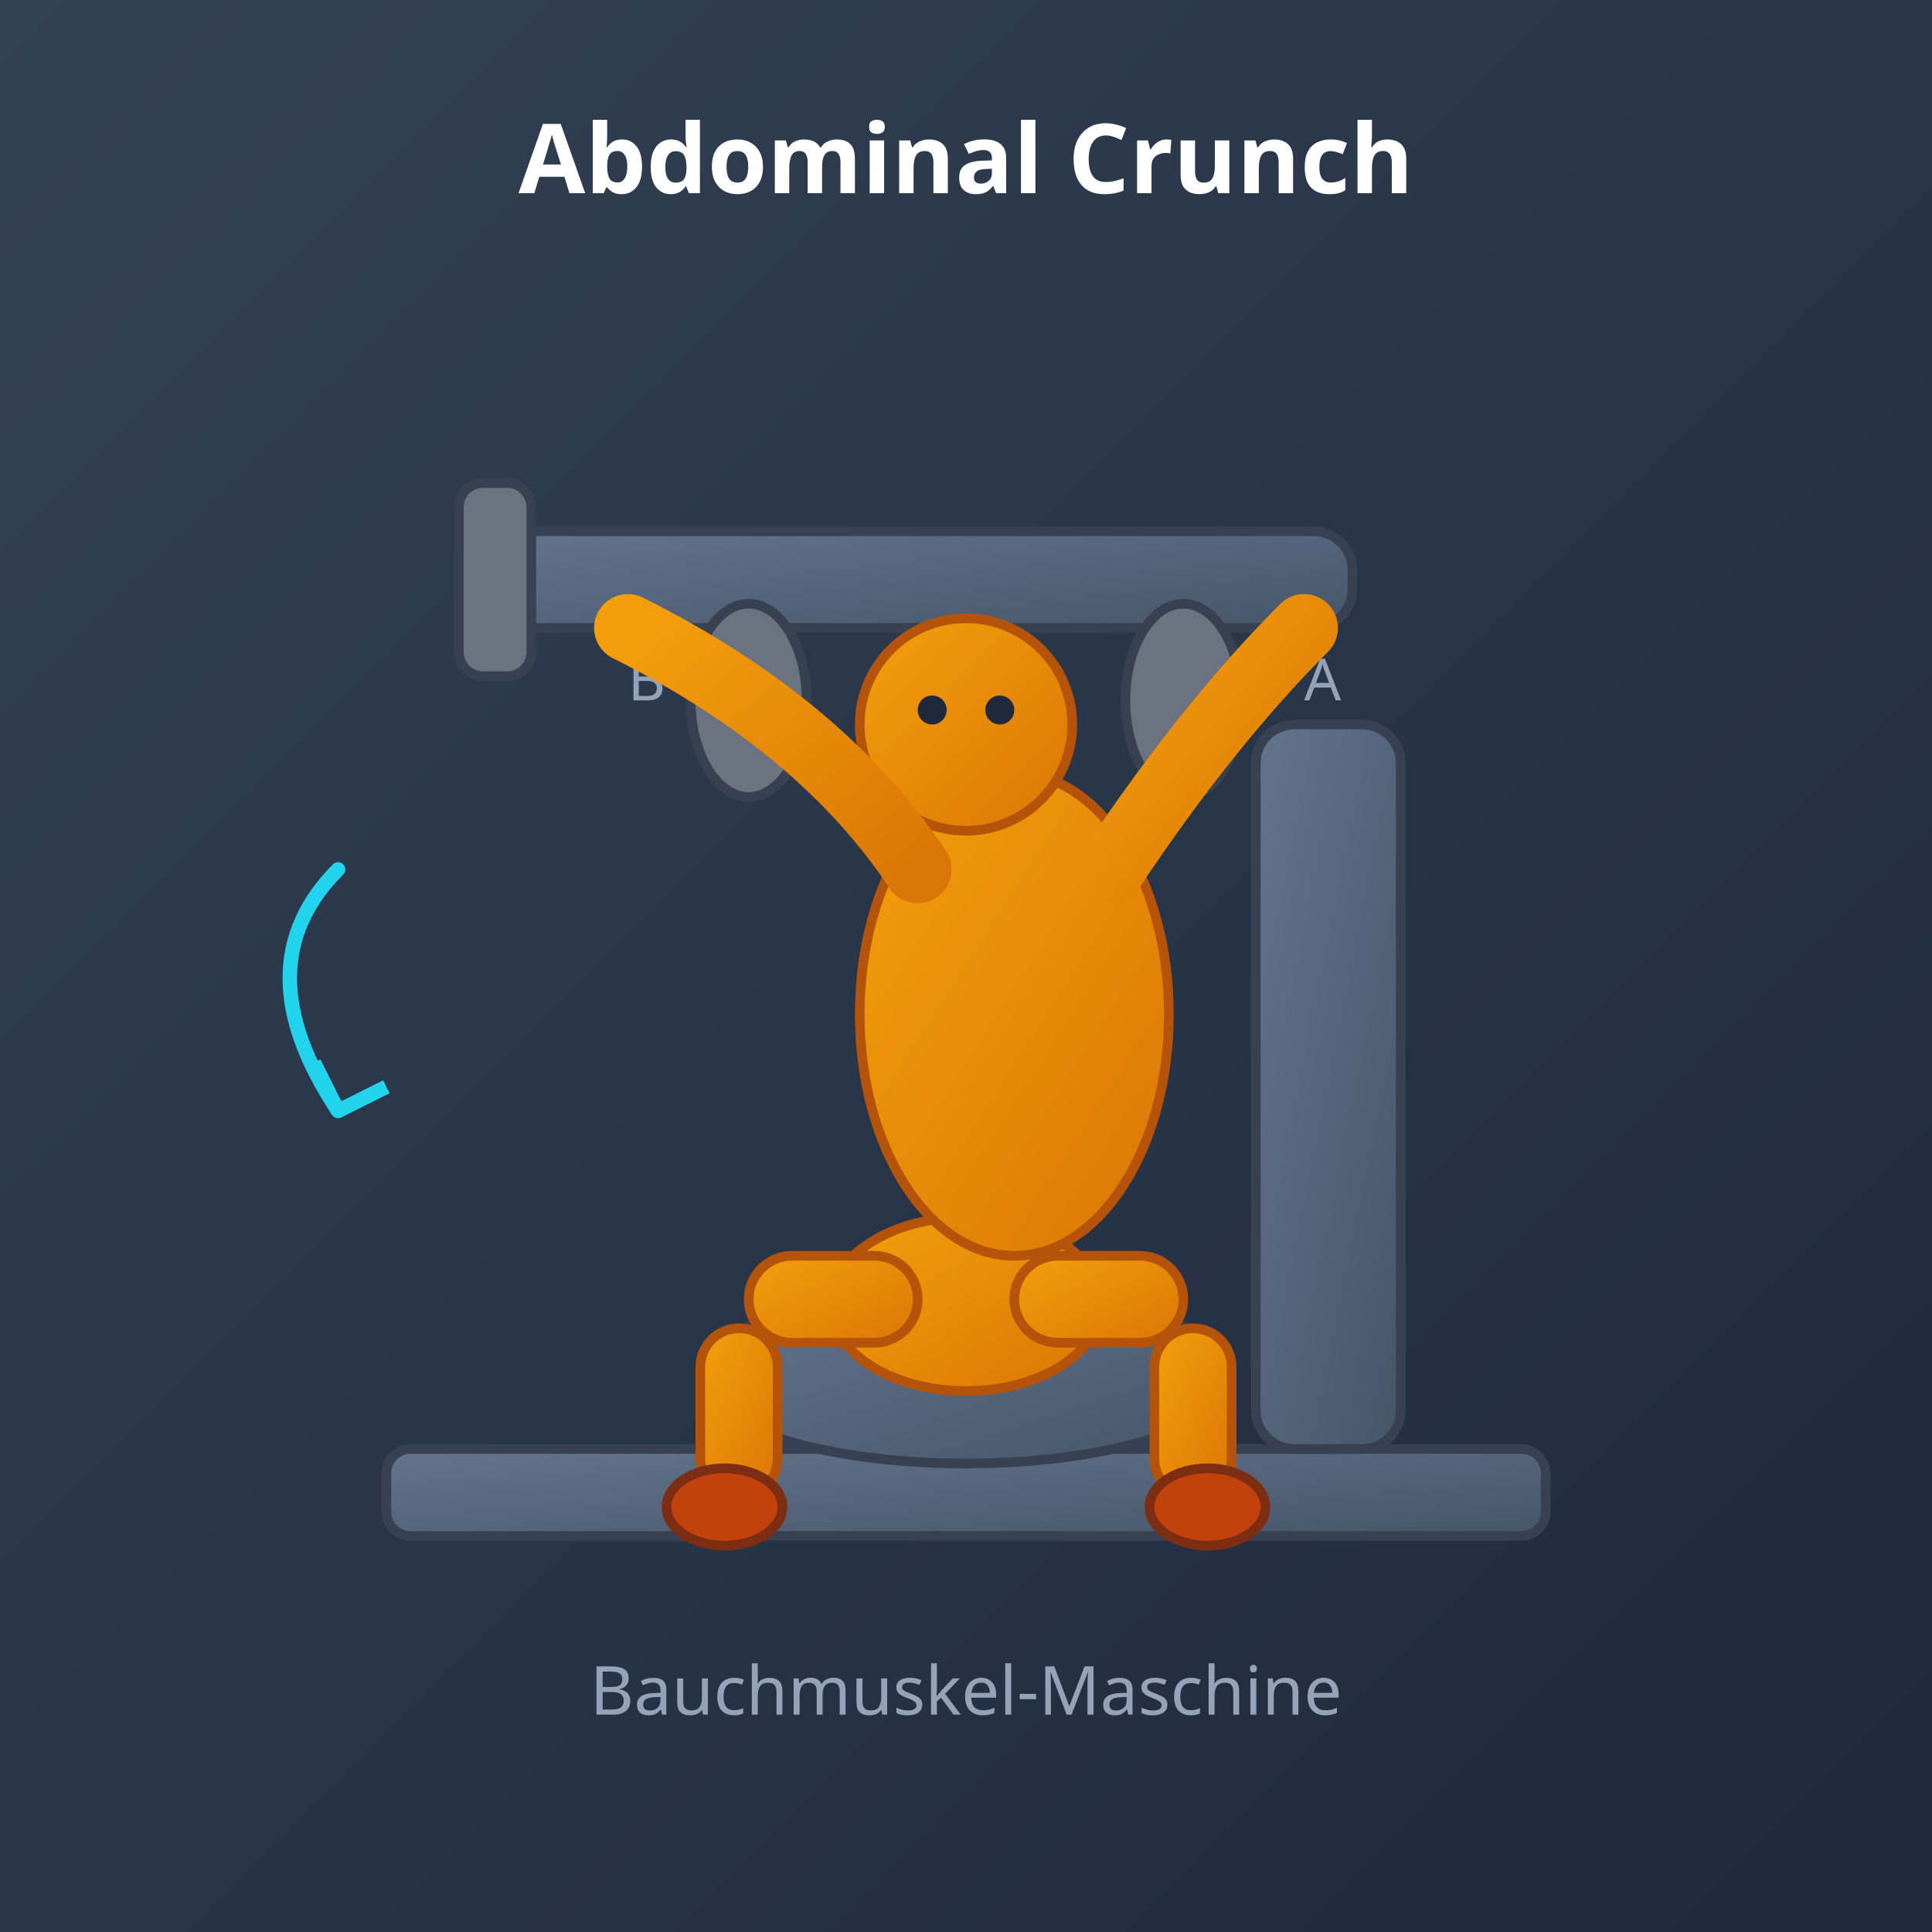
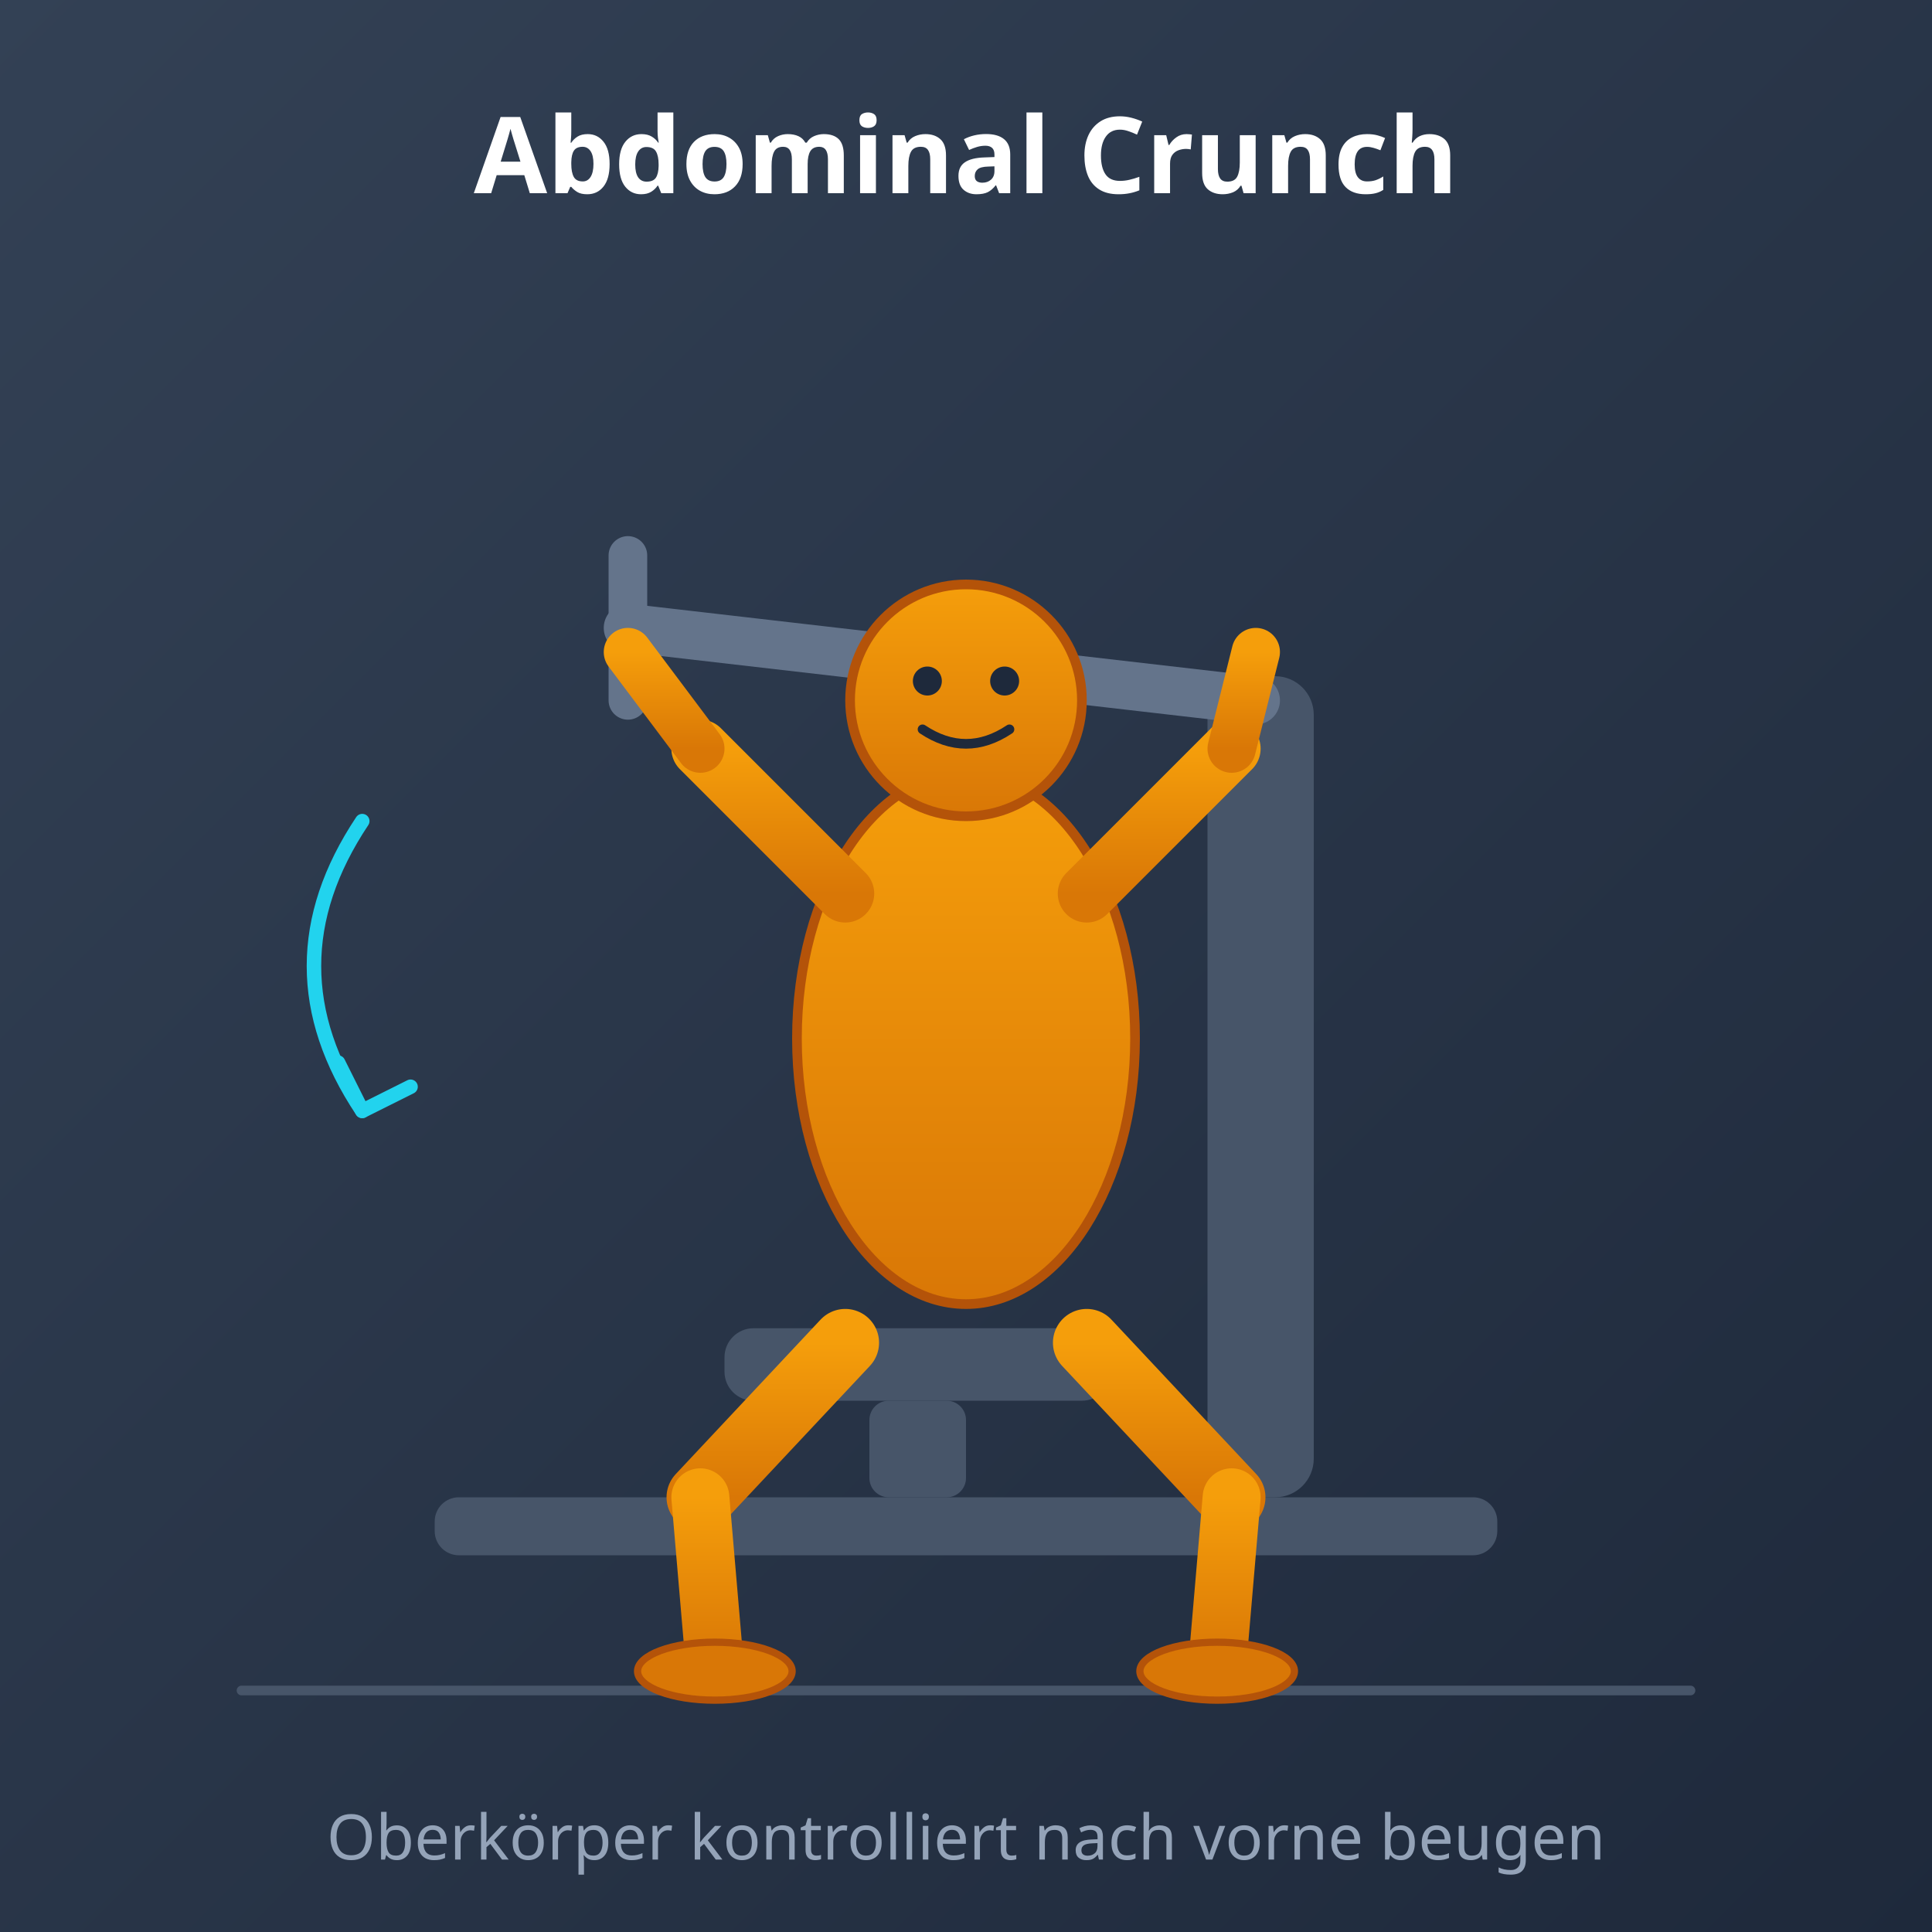
<svg xmlns="http://www.w3.org/2000/svg" width="400" height="400" viewBox="0 0 400 400">
  <defs>
-     <linearGradient id="bgACM" x1="0%" y1="0%" x2="100%" y2="100%">
-       <stop offset="0%" style="stop-color:#334155;stop-opacity:1" />
-       <stop offset="100%" style="stop-color:#1e293b;stop-opacity:1" />
+     <linearGradient id="bgAC" x1="0%" y1="0%" x2="100%" y2="100%">
+       <stop offset="0%" stop-color="#334155" />
+       <stop offset="100%" stop-color="#1e293b" />
    </linearGradient>
-     <linearGradient id="bodyACM" x1="0%" y1="0%" x2="100%" y2="100%">
-       <stop offset="0%" style="stop-color:#f59e0b;stop-opacity:1" />
-       <stop offset="100%" style="stop-color:#d97706;stop-opacity:1" />
-     </linearGradient>
-     <linearGradient id="machineACM" x1="0%" y1="0%" x2="100%" y2="100%">
-       <stop offset="0%" style="stop-color:#64748b;stop-opacity:1" />
-       <stop offset="100%" style="stop-color:#475569;stop-opacity:1" />
+     <linearGradient id="bodyAC" x1="0%" y1="0%" x2="0%" y2="100%">
+       <stop offset="0%" stop-color="#f59e0b" />
+       <stop offset="100%" stop-color="#d97706" />
    </linearGradient>
  </defs>
-   <rect width="400" height="400" fill="url(#bgACM)" />
-   <text x="200" y="40" font-family="system-ui" font-size="20" font-weight="bold" fill="#ffffff" text-anchor="middle">Abdominal Crunch</text>
-   <rect x="80" y="300" width="240" height="18" rx="5" fill="url(#machineACM)" stroke="#374151" stroke-width="2" />
-   <rect x="260" y="150" width="30" height="150" rx="8" fill="url(#machineACM)" stroke="#374151" stroke-width="2" />
-   <ellipse cx="200" cy="285" rx="55" ry="18" fill="url(#machineACM)" stroke="#374151" stroke-width="2" />
-   <g>
-     <rect x="100" y="110" width="180" height="20" rx="8" fill="url(#machineACM)" stroke="#374151" stroke-width="2">
-       <animateTransform attributeName="transform" type="rotate" values="0 280 130;20 280 130;0 280 130" dur="2s" repeatCount="indefinite" />
-     </rect>
-     <rect x="95" y="100" width="15" height="40" rx="5" fill="#6b7280" stroke="#374151" stroke-width="2">
-       <animateTransform attributeName="transform" type="rotate" values="0 280 130;20 280 130;0 280 130" dur="2s" repeatCount="indefinite" />
-     </rect>
-   </g>
-   <ellipse cx="245" cy="145" rx="12" ry="20" fill="#6b7280" stroke="#374151" stroke-width="2" />
-   <text x="270" y="145" font-family="system-ui" font-size="12" fill="#94a3b8">A</text>
-   <ellipse cx="155" cy="145" rx="12" ry="20" fill="#6b7280" stroke="#374151" stroke-width="2">
-     <animate attributeName="cy" values="145;165;145" dur="2s" repeatCount="indefinite" />
+   <rect width="400" height="400" fill="url(#bgAC)" />
+   <text x="200" y="40" font-family="system-ui,sans-serif" font-size="22" font-weight="bold" fill="#ffffff" text-anchor="middle">Abdominal Crunch</text>
+   <rect x="90" y="310" width="220" height="12" rx="5" fill="#475569" />
+   <rect x="250" y="140" width="22" height="170" rx="8" fill="#475569" />
+   <line x1="260" y1="145" x2="130" y2="130" stroke="#64748b" stroke-width="10" stroke-linecap="round">
+     <animate attributeName="y2" values="130;160;130" dur="2.5s" repeatCount="indefinite" calcMode="spline" keySplines="0.4 0 0.6 1;0.4 0 0.6 1" />
+   </line>
+   <line x1="130" y1="115" x2="130" y2="145" stroke="#64748b" stroke-width="8" stroke-linecap="round">
+     <animate attributeName="y1" values="115;145;115" dur="2.5s" repeatCount="indefinite" calcMode="spline" keySplines="0.4 0 0.6 1;0.4 0 0.6 1" />
+     <animate attributeName="y2" values="145;175;145" dur="2.5s" repeatCount="indefinite" calcMode="spline" keySplines="0.4 0 0.6 1;0.4 0 0.6 1" />
+   </line>
+   <rect x="150" y="275" width="80" height="15" rx="6" fill="#475569" />
+   <rect x="180" y="290" width="20" height="20" rx="4" fill="#475569" />
+   <line x1="50" y1="350" x2="350" y2="350" stroke="#475569" stroke-width="2" stroke-linecap="round" />
+   <line x1="175" y1="278" x2="145" y2="310" stroke="url(#bodyAC)" stroke-width="14" stroke-linecap="round" />
+   <line x1="145" y1="310" x2="148" y2="345" stroke="url(#bodyAC)" stroke-width="12" stroke-linecap="round" />
+   <ellipse cx="148" cy="346" rx="16" ry="6" fill="#d97706" stroke="#b45309" stroke-width="1.5" />
+   <line x1="225" y1="278" x2="255" y2="310" stroke="url(#bodyAC)" stroke-width="14" stroke-linecap="round" />
+   <line x1="255" y1="310" x2="252" y2="345" stroke="url(#bodyAC)" stroke-width="12" stroke-linecap="round" />
+   <ellipse cx="252" cy="346" rx="16" ry="6" fill="#d97706" stroke="#b45309" stroke-width="1.5" />
+   <ellipse cx="200" cy="215" rx="35" ry="55" fill="url(#bodyAC)" stroke="#b45309" stroke-width="2">
+     <animateTransform attributeName="transform" type="rotate" values="0 200 270;15 200 270;0 200 270" dur="2.5s" repeatCount="indefinite" calcMode="spline" keySplines="0.4 0 0.6 1;0.4 0 0.6 1" />
  </ellipse>
-   <text x="130" y="145" font-family="system-ui" font-size="12" fill="#94a3b8">B</text>
-   <ellipse cx="200" cy="270" rx="28" ry="18" fill="url(#bodyACM)" stroke="#b45309" stroke-width="2" />
-   <rect x="155" y="260" width="35" height="18" rx="9" fill="url(#bodyACM)" stroke="#b45309" stroke-width="2" />
-   <rect x="210" y="260" width="35" height="18" rx="9" fill="url(#bodyACM)" stroke="#b45309" stroke-width="2" />
-   <rect x="145" y="275" width="16" height="35" rx="8" fill="url(#bodyACM)" stroke="#b45309" stroke-width="2" />
-   <rect x="239" y="275" width="16" height="35" rx="8" fill="url(#bodyACM)" stroke="#b45309" stroke-width="2" />
-   <ellipse cx="150" cy="312" rx="12" ry="8" fill="#c2410c" stroke="#7c2d12" stroke-width="2" />
-   <ellipse cx="250" cy="312" rx="12" ry="8" fill="#c2410c" stroke="#7c2d12" stroke-width="2" />
-   <g>
-     <ellipse cx="210" cy="210" rx="32" ry="50" fill="url(#bodyACM)" stroke="#b45309" stroke-width="2">
-       <animateTransform attributeName="transform" type="rotate" values="0 200 260;15 200 260;0 200 260" dur="2s" repeatCount="indefinite" />
-     </ellipse>
-     <circle cx="200" cy="150" r="22" fill="url(#bodyACM)" stroke="#b45309" stroke-width="2">
-       <animate attributeName="cy" values="150;170;150" dur="2s" repeatCount="indefinite" />
-     </circle>
-     <circle cx="193" cy="147" r="3" fill="#1e293b">
-       <animate attributeName="cy" values="147;167;147" dur="2s" repeatCount="indefinite" />
-     </circle>
-     <circle cx="207" cy="147" r="3" fill="#1e293b">
-       <animate attributeName="cy" values="147;167;147" dur="2s" repeatCount="indefinite" />
-     </circle>
-     <path d="M 190 180 Q 170 150 130 130" stroke="url(#bodyACM)" stroke-width="14" fill="none" stroke-linecap="round">
-       <animate attributeName="d" values="M 190 180 Q 170 150 130 130;M 190 195 Q 170 170 135 155;M 190 180 Q 170 150 130 130" dur="2s" repeatCount="indefinite" />
-     </path>
-     <path d="M 230 180 Q 250 150 270 130" stroke="url(#bodyACM)" stroke-width="14" fill="none" stroke-linecap="round">
-       <animate attributeName="d" values="M 230 180 Q 250 150 270 130;M 230 195 Q 250 170 265 155;M 230 180 Q 250 150 270 130" dur="2s" repeatCount="indefinite" />
-     </path>
-   </g>
-   <path d="M 70 180 Q 50 200 70 230" stroke="#22d3ee" stroke-width="3" fill="none" stroke-linecap="round">
-     <animate attributeName="opacity" values="1;0.3;1" dur="2s" repeatCount="indefinite" />
+   <line x1="175" y1="185" x2="145" y2="155" stroke="url(#bodyAC)" stroke-width="12" stroke-linecap="round">
+     <animate attributeName="y2" values="155;175;155" dur="2.5s" repeatCount="indefinite" calcMode="spline" keySplines="0.4 0 0.6 1;0.4 0 0.6 1" />
+   </line>
+   <line x1="145" y1="155" x2="130" y2="135" stroke="url(#bodyAC)" stroke-width="10" stroke-linecap="round">
+     <animate attributeName="y1" values="155;175;155" dur="2.5s" repeatCount="indefinite" calcMode="spline" keySplines="0.4 0 0.6 1;0.4 0 0.6 1" />
+     <animate attributeName="y2" values="135;160;135" dur="2.5s" repeatCount="indefinite" calcMode="spline" keySplines="0.4 0 0.6 1;0.4 0 0.6 1" />
+   </line>
+   <line x1="225" y1="185" x2="255" y2="155" stroke="url(#bodyAC)" stroke-width="12" stroke-linecap="round">
+     <animate attributeName="y2" values="155;175;155" dur="2.5s" repeatCount="indefinite" calcMode="spline" keySplines="0.4 0 0.6 1;0.4 0 0.6 1" />
+   </line>
+   <line x1="255" y1="155" x2="260" y2="135" stroke="url(#bodyAC)" stroke-width="10" stroke-linecap="round">
+     <animate attributeName="y1" values="155;175;155" dur="2.5s" repeatCount="indefinite" calcMode="spline" keySplines="0.4 0 0.6 1;0.4 0 0.6 1" />
+     <animate attributeName="y2" values="135;160;135" dur="2.5s" repeatCount="indefinite" calcMode="spline" keySplines="0.4 0 0.6 1;0.4 0 0.6 1" />
+   </line>
+   <circle cx="200" cy="145" r="24" fill="url(#bodyAC)" stroke="#b45309" stroke-width="2">
+     <animate attributeName="cy" values="145;165;145" dur="2.5s" repeatCount="indefinite" calcMode="spline" keySplines="0.4 0 0.6 1;0.4 0 0.6 1" />
+   </circle>
+   <circle cx="192" cy="141" r="3" fill="#1e293b">
+     <animate attributeName="cy" values="141;161;141" dur="2.5s" repeatCount="indefinite" calcMode="spline" keySplines="0.4 0 0.6 1;0.4 0 0.6 1" />
+   </circle>
+   <circle cx="208" cy="141" r="3" fill="#1e293b">
+     <animate attributeName="cy" values="141;161;141" dur="2.5s" repeatCount="indefinite" calcMode="spline" keySplines="0.4 0 0.6 1;0.4 0 0.6 1" />
+   </circle>
+   <path d="M191 151 Q200 157 209 151" stroke="#1e293b" stroke-width="2" fill="none" stroke-linecap="round">
+     <animate attributeName="d" values="M191 151 Q200 157 209 151;M191 171 Q200 177 209 171;M191 151 Q200 157 209 151" dur="2.5s" repeatCount="indefinite" calcMode="spline" keySplines="0.4 0 0.6 1;0.4 0 0.6 1" />
  </path>
-   <path d="M 70 230 L 65 220 M 70 230 L 80 225" stroke="#22d3ee" stroke-width="3" fill="none" />
-   <text x="200" y="355" font-family="system-ui" font-size="14" fill="#94a3b8" text-anchor="middle">Bauchmuskel-Maschine</text>
+   <path d="M75 170 Q55 200 75 230" stroke="#22d3ee" stroke-width="3" fill="none" stroke-linecap="round">
+     <animate attributeName="opacity" values="1;0.3;1" dur="2.5s" repeatCount="indefinite" />
+   </path>
+   <path d="M75 230 L70 220 M75 230 L85 225" stroke="#22d3ee" stroke-width="3" fill="none" stroke-linecap="round" />
+   <text x="200" y="385" font-family="system-ui,sans-serif" font-size="13" fill="#94a3b8" text-anchor="middle">Oberkörper kontrolliert nach vorne beugen</text>
</svg>
